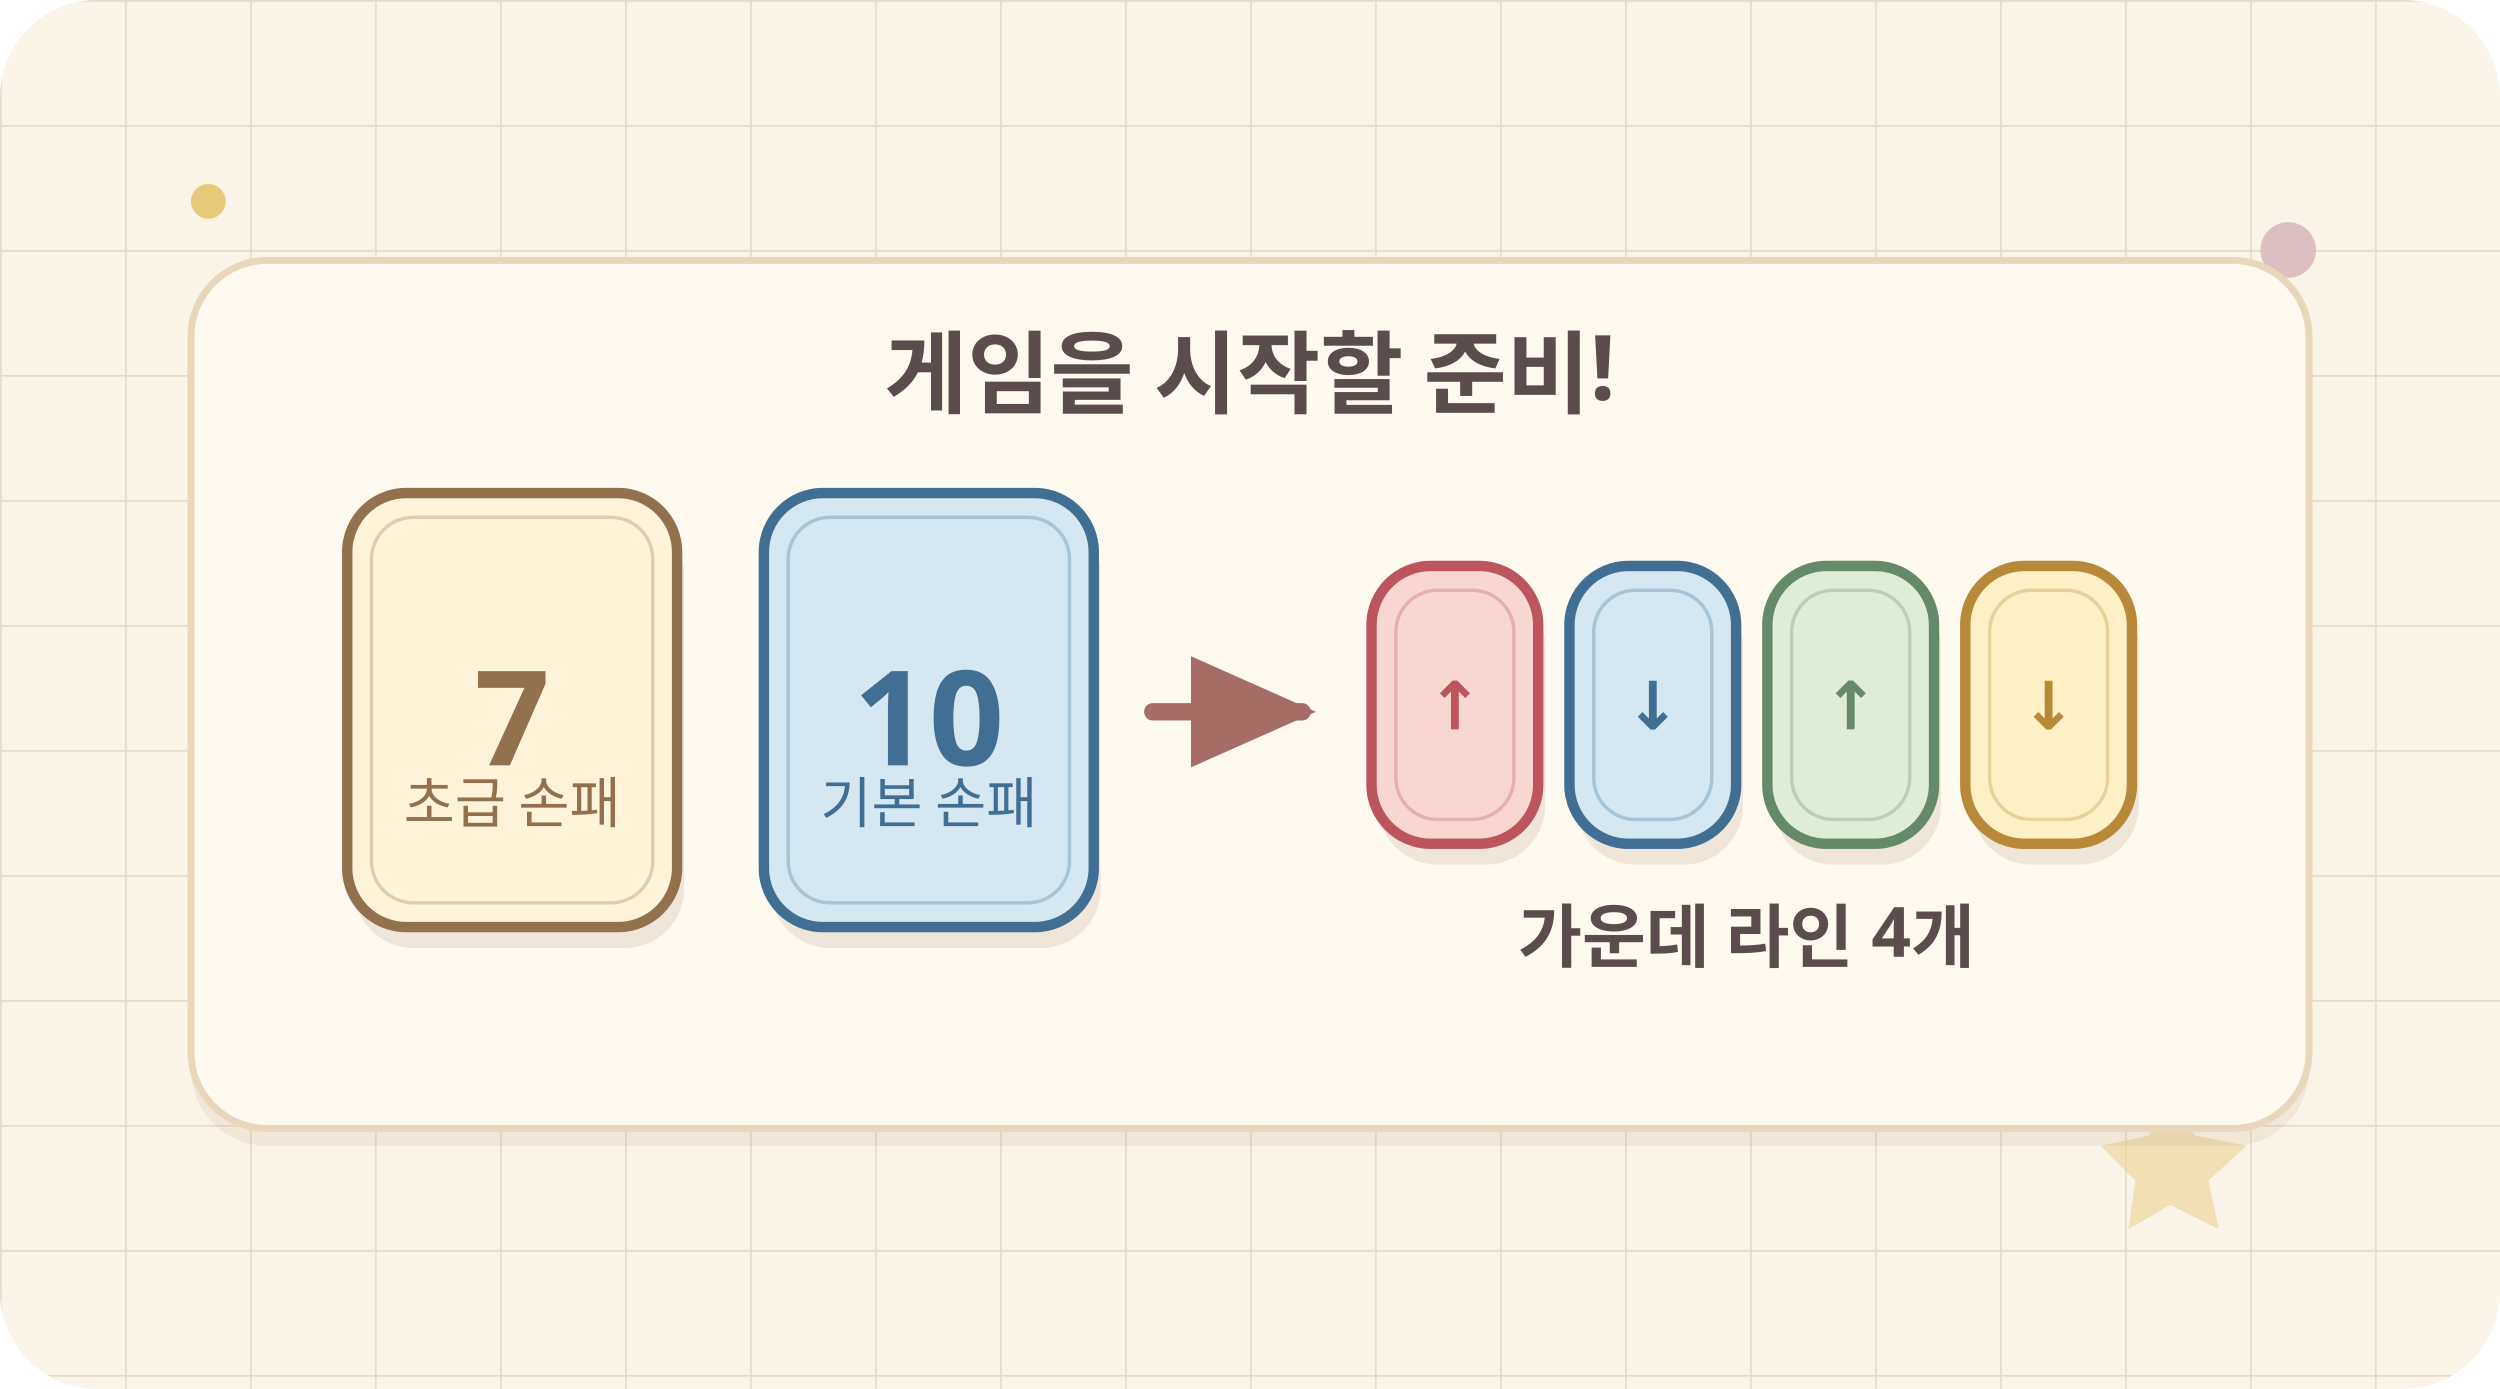
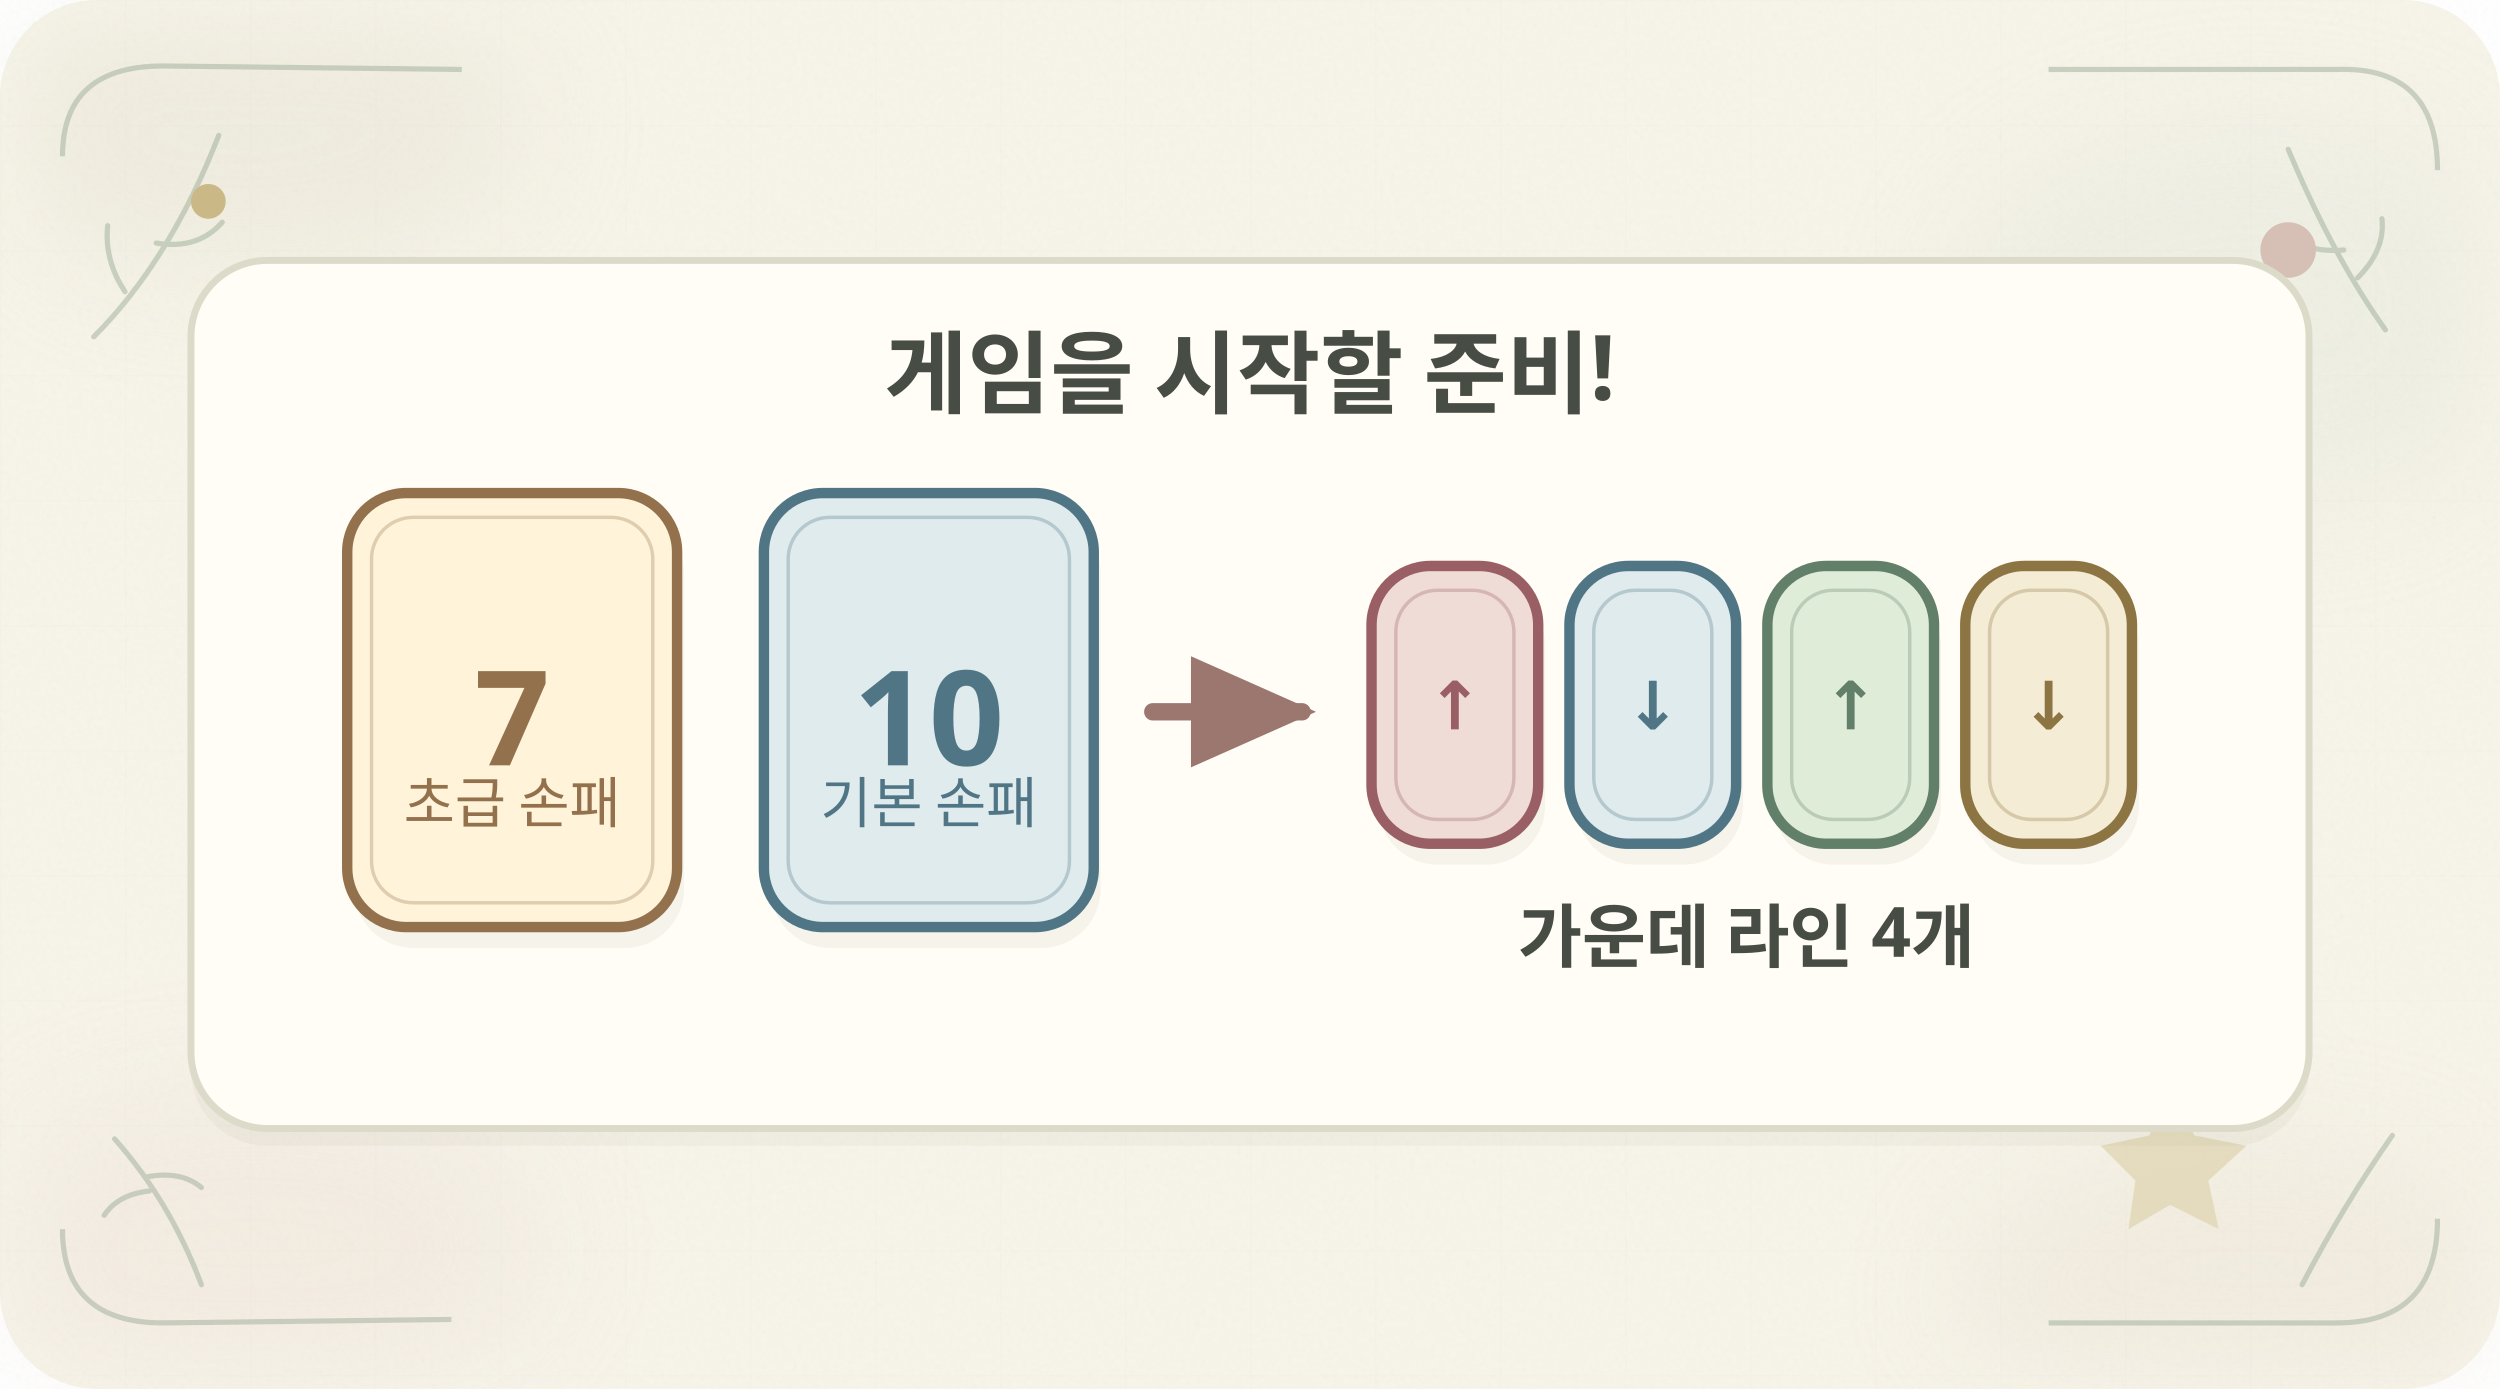
<svg xmlns="http://www.w3.org/2000/svg" viewBox="0 0 720 400" role="img" aria-label="각자 손패를 받고 네 개의 라인을 준비합니다">
  <defs>
    <pattern id="grid" width="36" height="36" patternUnits="userSpaceOnUse">
-       <path d="M36 0H0V36" fill="none" stroke="#e8dcc9" stroke-width="1" />
+       <path d="M36 0H0V36" fill="none" stroke="#dedfd0" stroke-width="1" />
    </pattern>
    <marker id="arrow" viewBox="0 0 10 10" refX="8" refY="5" markerWidth="8" markerHeight="8" orient="auto-start-reverse">
-       <path d="M 0 1 L 9 5 L 0 9 z" fill="#a66c66" />
+       <path d="M 0 1 L 9 5 L 0 9 z" fill="#9b7770" />
    </marker>
+     <filter id="paper-grain" x="0" y="0" width="100%" height="100%">
+       <feTurbulence type="fractalNoise" baseFrequency="0.68" numOctaves="3" seed="8" stitchTiles="stitch" />
+       <feColorMatrix type="saturate" values="0" />
+     </filter>
+     <filter id="wash-blur" x="-30%" y="-30%" width="160%" height="160%">
+       <feGaussianBlur stdDeviation="19" />
+     </filter>
  </defs>
-   <rect width="720" height="400" rx="28" fill="#fbf4e8" />
-   <rect width="720" height="400" rx="28" fill="url(#grid)" />
-   <circle cx="60" cy="58" r="5" fill="#e8c879" />
-   <circle cx="659" cy="72" r="8" fill="#dcbfc0" />
-   <path d="M625 313l7 14 15 3-11 10 3 14-14-7-12 7 2-14-10-10 14-3z" fill="#ead598" opacity=".65" />
-   <rect x="55" y="80" width="610" height="250" rx="22" fill="#a58769" opacity=".12" />
-   <rect x="55" y="75" width="610" height="250" rx="22" fill="#fffaf0" stroke="#e8d7ba" stroke-width="2" />
-   <text x="360" y="117" text-anchor="middle" fill="#5b4c4d" font-size="26" font-weight="700" font-family="Pretendard, Noto Sans KR, Apple SD Gothic Neo, sans-serif">게임을 시작할 준비!</text>
+   <rect width="720" height="400" rx="28" fill="#f7f4e9" />
+   <g opacity=".24" filter="url(#wash-blur)">
+     <ellipse cx="70" cy="35" rx="85" ry="45" fill="#d7d5bd" />
+     <ellipse cx="650" cy="90" rx="90" ry="55" fill="#d5dfd0" />
+     <ellipse cx="72" cy="360" rx="85" ry="45" fill="#e8d3c9" />
+     <ellipse cx="648" cy="375" rx="85" ry="45" fill="#dfd4bc" />
+   </g>
+   <rect width="720" height="400" rx="28" filter="url(#paper-grain)" opacity=".045" />
+   <path d="M18 45 Q18 19 47 19 L133 20 M590 20 L673 20 Q702 19 702 49 M18 354 Q18 381 47 381 L130 380 M590 381 L673 381 Q702 381 702 351" fill="none" stroke="#a4b29e" stroke-width="1.5" opacity=".55" />
+   <g fill="none" stroke="#92a68e" stroke-width="1.5" opacity=".45" stroke-linecap="round">
+     <path d="M27 97 Q49 75 63 39 M36 84 Q30 75 31 65 M45 70 Q57 72 64 64 M33 328 Q49 346 58 370 M42 339 Q52 337 58 342 M43 343 Q34 344 30 350 M687 95 Q672 74 659 43 M679 80 Q687 72 686 63 M675 72 Q663 73 657 66 M689 327 Q675 347 663 370" />
+   </g>
+   <rect width="720" height="400" rx="28" fill="url(#grid)" opacity=".08" />
+   <circle cx="60" cy="58" r="5" fill="#cbb887" />
+   <circle cx="659" cy="72" r="8" fill="#d6bfb4" />
+   <path d="M625 313l7 14 15 3-11 10 3 14-14-7-12 7 2-14-10-10 14-3z" fill="#ddd1ab" opacity=".65" />
+   <rect x="55" y="80" width="610" height="250" rx="22" fill="#9e9b83" opacity=".08" />
+   <rect x="55" y="75" width="610" height="250" rx="22" fill="#fffdf5" stroke="#dcdac9" stroke-width="2" />
+   <text x="360" y="117" text-anchor="middle" fill="#474d44" font-size="26" font-weight="700" font-family="Pretendard, Noto Sans KR, Apple SD Gothic Neo, sans-serif">게임을 시작할 준비!</text>
  <g transform="translate(100 142) rotate(0 47.5 62.5)">
-     <rect x="2" y="6" width="95" height="125" rx="17" fill="#987a61" opacity=".16" />
+     <rect x="2" y="6" width="95" height="125" rx="17" fill="#948f7c" opacity=".09" />
    <rect width="95" height="125" rx="17" fill="#fff4da" stroke="#94714d" stroke-width="3" />
    <rect x="7" y="7" width="81" height="111" rx="12" fill="none" stroke="#94714d" opacity=".3" />
    <text x="47.5" y="65.0" text-anchor="middle" dominant-baseline="middle" font-size="38.0" font-family="sans-serif" font-weight="800" fill="#94714d">7</text>
    <text x="47.5" y="95.0" text-anchor="middle" font-size="16" font-family="sans-serif" fill="#94714d">초급 손패</text>
  </g>
  <g transform="translate(220 142) rotate(0 47.5 62.5)">
-     <rect x="2" y="6" width="95" height="125" rx="17" fill="#987a61" opacity=".16" />
-     <rect width="95" height="125" rx="17" fill="#d5e8f1" stroke="#416f94" stroke-width="3" />
-     <rect x="7" y="7" width="81" height="111" rx="12" fill="none" stroke="#416f94" opacity=".3" />
-     <text x="47.5" y="65.0" text-anchor="middle" dominant-baseline="middle" font-size="38.0" font-family="sans-serif" font-weight="800" fill="#416f94">10</text>
-     <text x="47.5" y="95.0" text-anchor="middle" font-size="16" font-family="sans-serif" fill="#416f94">기본 손패</text>
+     <rect x="2" y="6" width="95" height="125" rx="17" fill="#948f7c" opacity=".09" />
+     <rect width="95" height="125" rx="17" fill="#dfebed" stroke="#507686" stroke-width="3" />
+     <rect x="7" y="7" width="81" height="111" rx="12" fill="none" stroke="#507686" opacity=".3" />
+     <text x="47.5" y="65.0" text-anchor="middle" dominant-baseline="middle" font-size="38.0" font-family="sans-serif" font-weight="800" fill="#507686">10</text>
+     <text x="47.5" y="95.0" text-anchor="middle" font-size="16" font-family="sans-serif" fill="#507686">기본 손패</text>
  </g>
-   <path d="M332 205 L375 205" fill="none" stroke="#a66c66" stroke-width="5" stroke-linecap="round" marker-end="url(#arrow)" />
+   <path d="M332 205 L375 205" fill="none" stroke="#9b7770" stroke-width="5" stroke-linecap="round" marker-end="url(#arrow)" />
  <g transform="translate(395 163) rotate(0 24.0 40.0)">
-     <rect x="2" y="6" width="48" height="80" rx="17" fill="#987a61" opacity=".16" />
-     <rect width="48" height="80" rx="17" fill="#f8d7d2" stroke="#bd555d" stroke-width="3" />
-     <rect x="7" y="7" width="34" height="66" rx="12" fill="none" stroke="#bd555d" opacity=".3" />
-     <text x="24.0" y="41.6" text-anchor="middle" dominant-baseline="middle" font-size="19.2" font-family="sans-serif" font-weight="800" fill="#bd555d">↑</text>
-     <text x="24.0" y="60.8" text-anchor="middle" font-size="9.6" font-family="sans-serif" fill="#bd555d" />
+     <rect x="2" y="6" width="48" height="80" rx="17" fill="#948f7c" opacity=".09" />
+     <rect width="48" height="80" rx="17" fill="#efdcd6" stroke="#995f64" stroke-width="3" />
+     <rect x="7" y="7" width="34" height="66" rx="12" fill="none" stroke="#995f64" opacity=".3" />
+     <text x="24.0" y="41.6" text-anchor="middle" dominant-baseline="middle" font-size="19.2" font-family="sans-serif" font-weight="800" fill="#995f64">↑</text>
+     <text x="24.0" y="60.8" text-anchor="middle" font-size="9.6" font-family="sans-serif" fill="#995f64" />
  </g>
  <g transform="translate(452 163) rotate(0 24.0 40.0)">
-     <rect x="2" y="6" width="48" height="80" rx="17" fill="#987a61" opacity=".16" />
-     <rect width="48" height="80" rx="17" fill="#d5e8f1" stroke="#416f94" stroke-width="3" />
-     <rect x="7" y="7" width="34" height="66" rx="12" fill="none" stroke="#416f94" opacity=".3" />
-     <text x="24.0" y="41.6" text-anchor="middle" dominant-baseline="middle" font-size="19.2" font-family="sans-serif" font-weight="800" fill="#416f94">↓</text>
-     <text x="24.0" y="60.8" text-anchor="middle" font-size="9.6" font-family="sans-serif" fill="#416f94" />
+     <rect x="2" y="6" width="48" height="80" rx="17" fill="#948f7c" opacity=".09" />
+     <rect width="48" height="80" rx="17" fill="#dfebed" stroke="#507686" stroke-width="3" />
+     <rect x="7" y="7" width="34" height="66" rx="12" fill="none" stroke="#507686" opacity=".3" />
+     <text x="24.0" y="41.6" text-anchor="middle" dominant-baseline="middle" font-size="19.2" font-family="sans-serif" font-weight="800" fill="#507686">↓</text>
+     <text x="24.0" y="60.8" text-anchor="middle" font-size="9.6" font-family="sans-serif" fill="#507686" />
  </g>
  <g transform="translate(509 163) rotate(0 24.0 40.0)">
-     <rect x="2" y="6" width="48" height="80" rx="17" fill="#987a61" opacity=".16" />
-     <rect width="48" height="80" rx="17" fill="#dfedd8" stroke="#648a6a" stroke-width="3" />
-     <rect x="7" y="7" width="34" height="66" rx="12" fill="none" stroke="#648a6a" opacity=".3" />
-     <text x="24.0" y="41.6" text-anchor="middle" dominant-baseline="middle" font-size="19.2" font-family="sans-serif" font-weight="800" fill="#648a6a">↑</text>
-     <text x="24.0" y="60.8" text-anchor="middle" font-size="9.6" font-family="sans-serif" fill="#648a6a" />
+     <rect x="2" y="6" width="48" height="80" rx="17" fill="#948f7c" opacity=".09" />
+     <rect width="48" height="80" rx="17" fill="#dfedd8" stroke="#627f69" stroke-width="3" />
+     <rect x="7" y="7" width="34" height="66" rx="12" fill="none" stroke="#627f69" opacity=".3" />
+     <text x="24.0" y="41.6" text-anchor="middle" dominant-baseline="middle" font-size="19.2" font-family="sans-serif" font-weight="800" fill="#627f69">↑</text>
+     <text x="24.0" y="60.8" text-anchor="middle" font-size="9.6" font-family="sans-serif" fill="#627f69" />
  </g>
  <g transform="translate(566 163) rotate(0 24.0 40.0)">
-     <rect x="2" y="6" width="48" height="80" rx="17" fill="#987a61" opacity=".16" />
-     <rect width="48" height="80" rx="17" fill="#fff0c5" stroke="#b78939" stroke-width="3" />
-     <rect x="7" y="7" width="34" height="66" rx="12" fill="none" stroke="#b78939" opacity=".3" />
-     <text x="24.0" y="41.6" text-anchor="middle" dominant-baseline="middle" font-size="19.2" font-family="sans-serif" font-weight="800" fill="#b78939">↓</text>
-     <text x="24.0" y="60.8" text-anchor="middle" font-size="9.6" font-family="sans-serif" fill="#b78939" />
+     <rect x="2" y="6" width="48" height="80" rx="17" fill="#948f7c" opacity=".09" />
+     <rect width="48" height="80" rx="17" fill="#f4ecd4" stroke="#8d7443" stroke-width="3" />
+     <rect x="7" y="7" width="34" height="66" rx="12" fill="none" stroke="#8d7443" opacity=".3" />
+     <text x="24.0" y="41.6" text-anchor="middle" dominant-baseline="middle" font-size="19.2" font-family="sans-serif" font-weight="800" fill="#8d7443">↓</text>
+     <text x="24.0" y="60.8" text-anchor="middle" font-size="9.6" font-family="sans-serif" fill="#8d7443" />
  </g>
-   <text x="503" y="277" text-anchor="middle" fill="#5b4c4d" font-size="20" font-weight="700" font-family="Pretendard, Noto Sans KR, Apple SD Gothic Neo, sans-serif">가운데 라인 4개</text>
+   <text x="503" y="277" text-anchor="middle" fill="#474d44" font-size="20" font-weight="700" font-family="Pretendard, Noto Sans KR, Apple SD Gothic Neo, sans-serif">가운데 라인 4개</text>
</svg>
